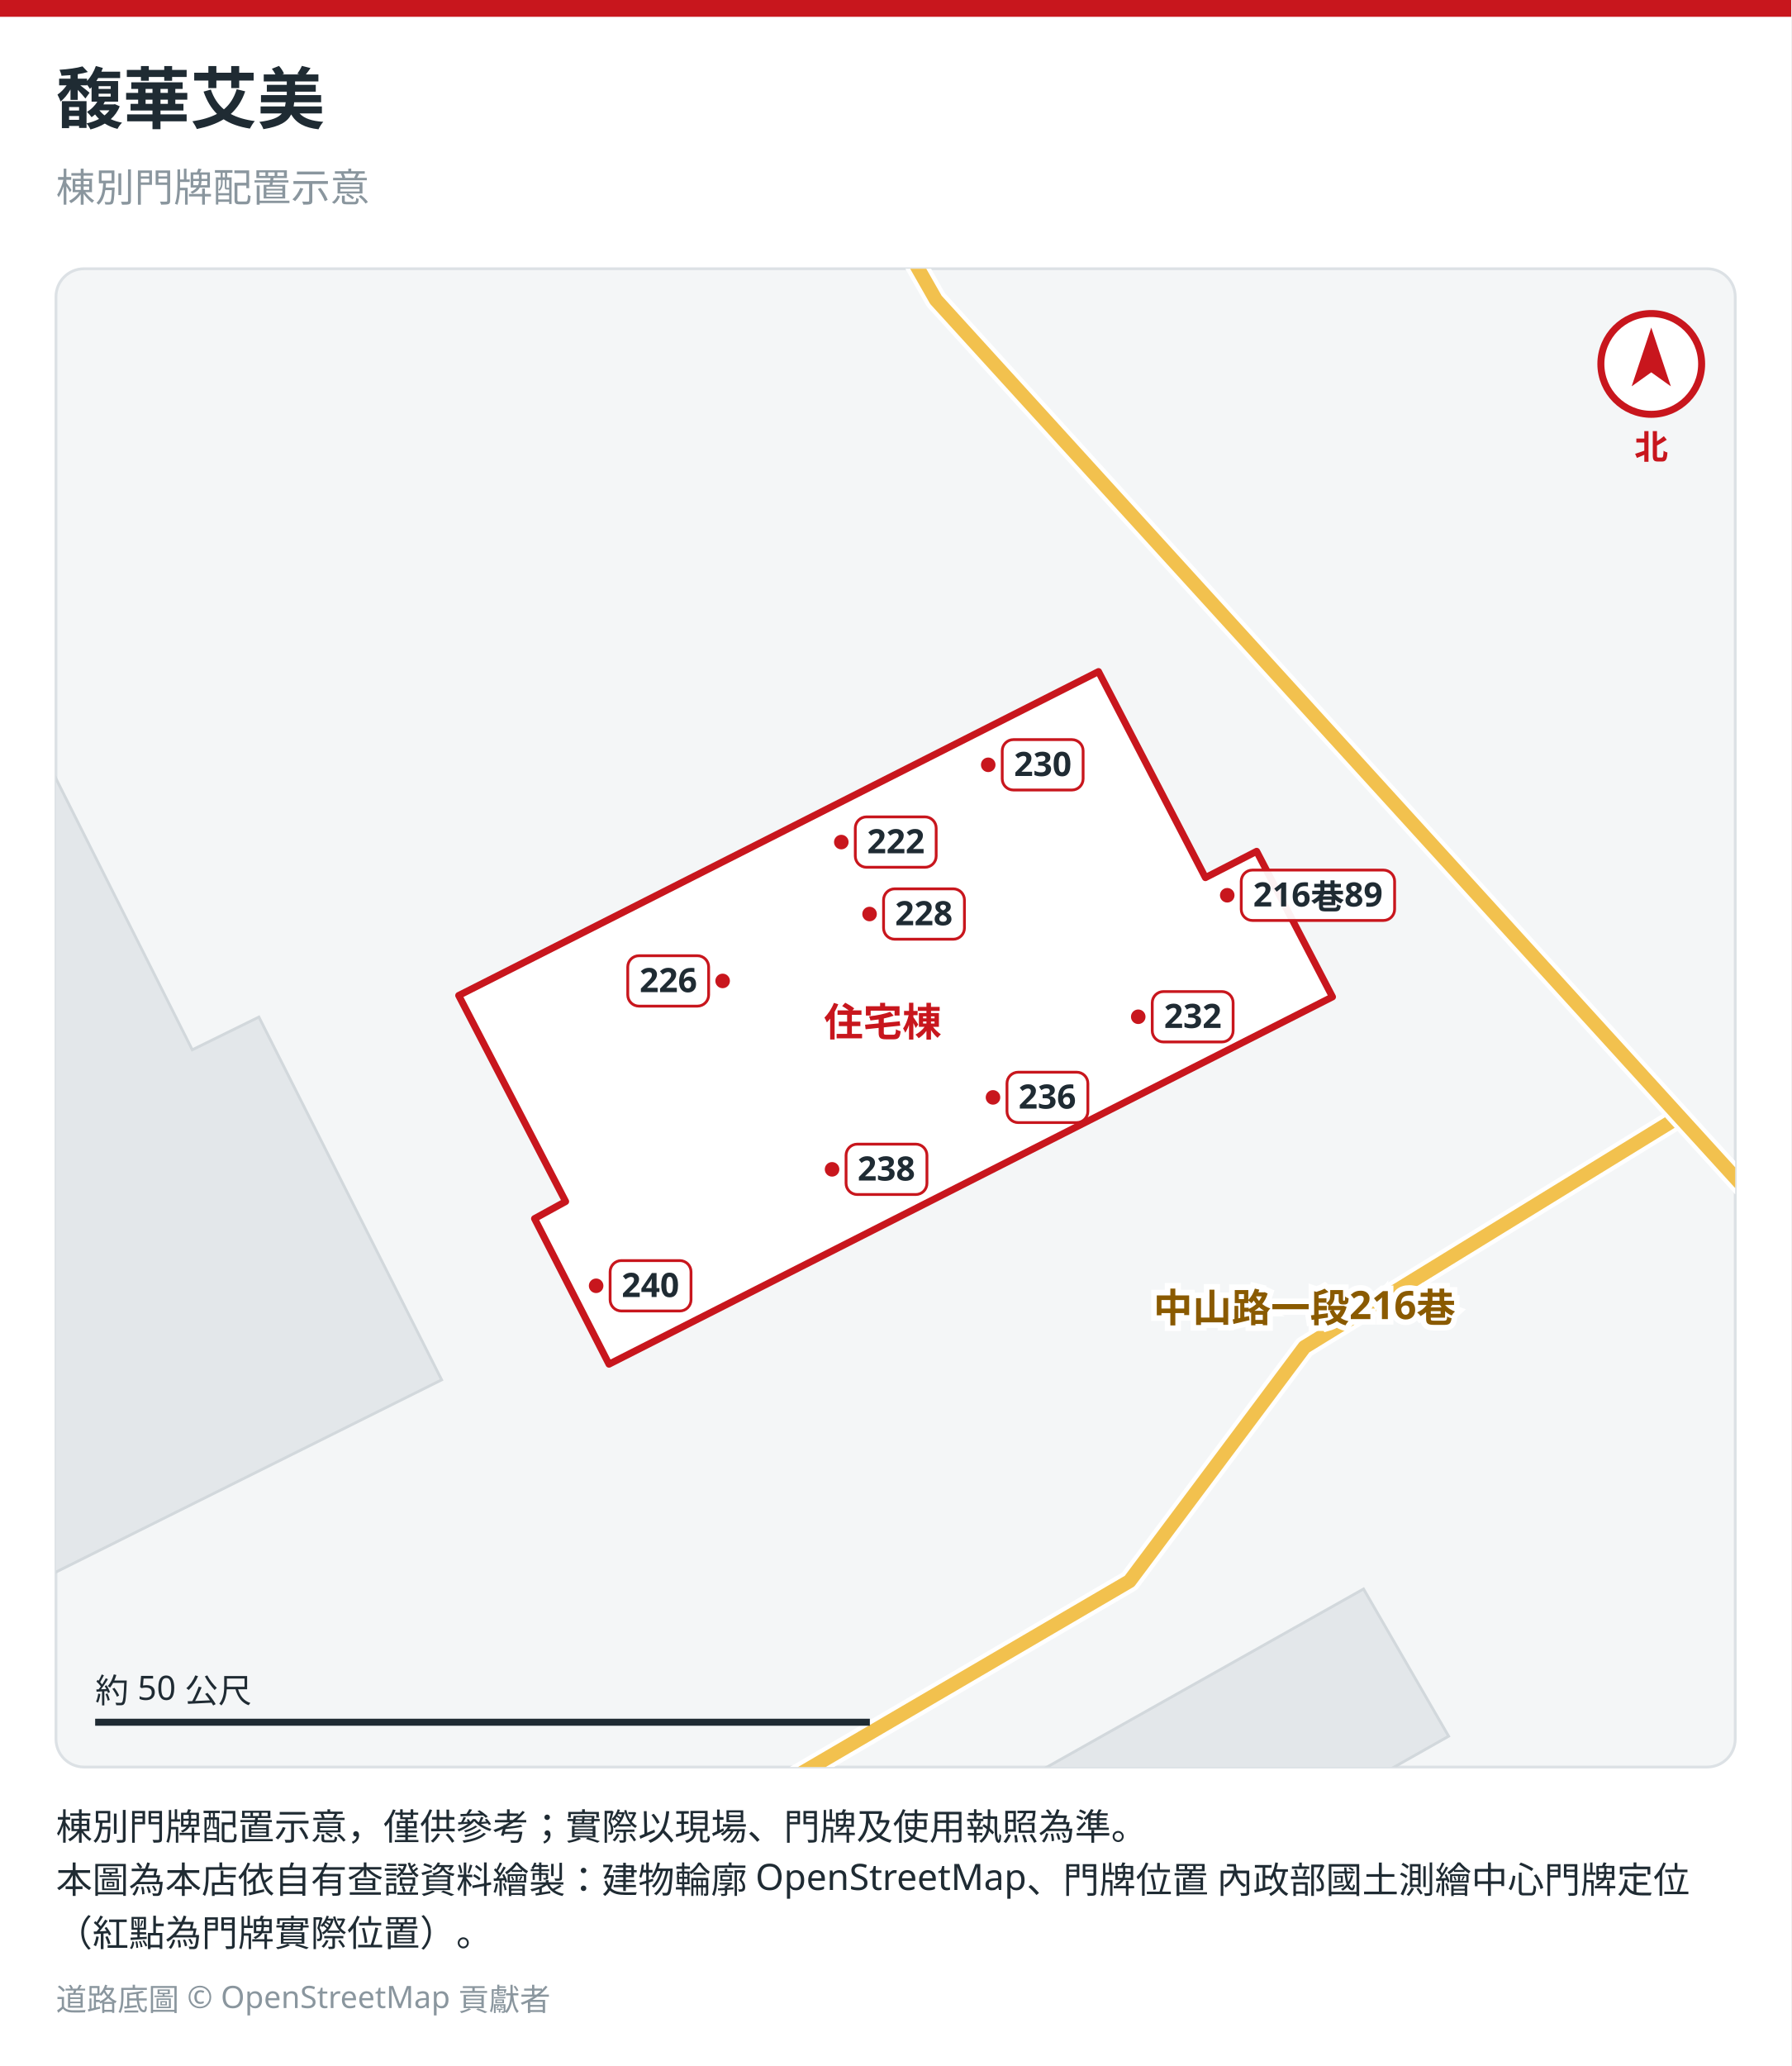
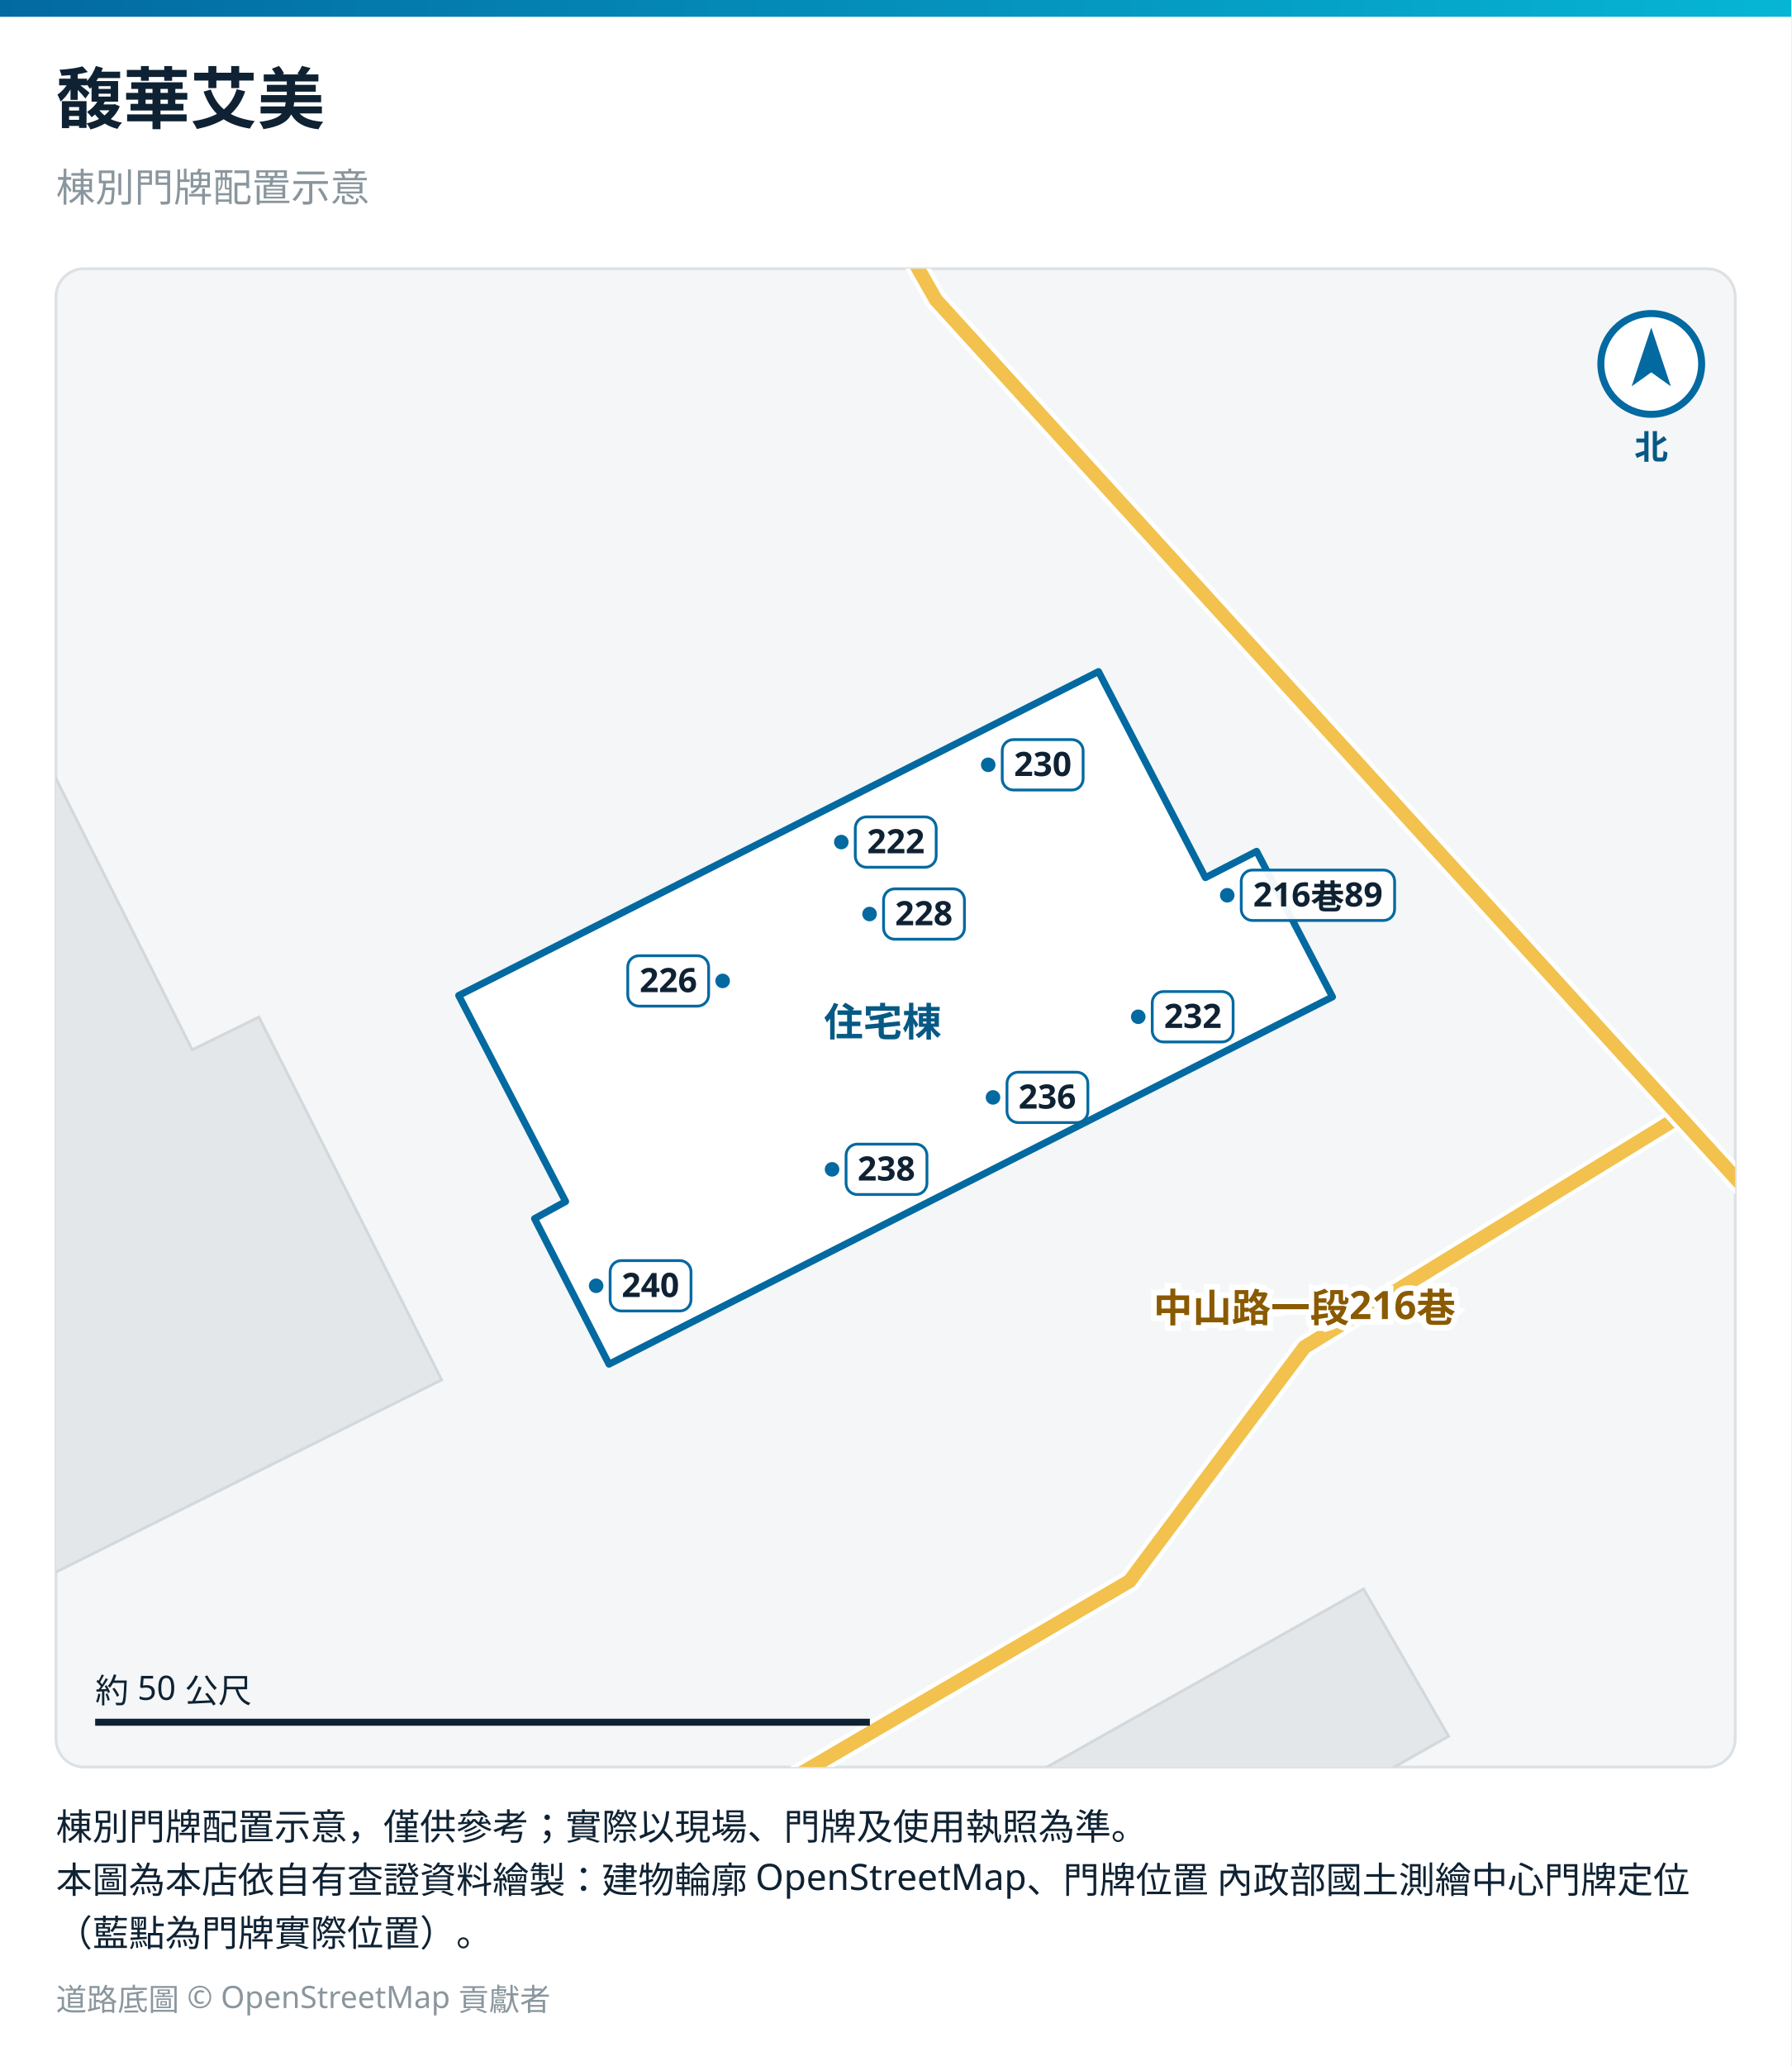
<svg xmlns="http://www.w3.org/2000/svg" viewBox="0 0 640 738" preserveAspectRatio="xMidYMin meet" style="width:100%;height:auto;max-width:1280px" font-family="Noto Sans TC, Microsoft JhengHei, PingFang TC, sans-serif">
+   <defs>
+     <linearGradient id="band" x1="0" x2="1" y1="0" y2="0">
+       <stop offset="0" stop-color="#0369A1" />
+       <stop offset="1" stop-color="#06B6D4" />
+     </linearGradient>
+   </defs>
  <rect width="100%" height="100%" fill="#FFFFFF" />
-   <rect width="100%" height="6" fill="#C8161D" />
-   <text x="20" y="44" font-size="24" font-weight="700" fill="#1F2B33">馥華艾美</text>
+   <rect width="100%" height="6" fill="url(#band)" />
+   <text x="20" y="44" font-size="24" font-weight="700" fill="#0F2233">馥華艾美</text>
  <text x="20" y="72" font-size="14" fill="#8A969E">棟別門牌配置示意</text>
  <defs>
    <clipPath id="c">
      <rect x="20.0" y="96.0" width="600.0" height="535.2" rx="10" />
    </clipPath>
  </defs>
  <rect x="20.0" y="96.0" width="600.0" height="535.2" rx="10" fill="#F4F6F7" stroke="#DCE1E5" />
  <g clip-path="url(#c)">
    <path d="M99.2,801.7 L127.9,868.7 L281.8,802.8 L253.0,736.4 Z" fill="#E3E7EA" stroke="#D2D8DC" stroke-width="1" />
    <path d="M302.3,671.6 L332.7,724.8 L517.6,620.2 L487.2,567.6 Z" fill="#E3E7EA" stroke="#D2D8DC" stroke-width="1" />
    <path d="M669.3,-115.4 L699.2,-95.0 L757.3,-178.5 L859.1,-108.8 L958.2,-41.3 L973.1,-31.3 L804.9,211.7 L598.4,71.1 L555.8,0.2 L606.2,-70.1 Z" fill="#E3E7EA" stroke="#D2D8DC" stroke-width="1" />
    <path d="M618.3,-128.7 L565.2,-102.2 L519.3,-193.5 L572.4,-220.1 Z" fill="#E3E7EA" stroke="#D2D8DC" stroke-width="1" />
    <path d="M-221.9,227.2 L-49.2,141.4 L-30.4,177.9 L68.7,375.0 L92.5,363.3 L157.8,492.9 L-38.7,590.8 L-104.0,461.3 L-203.6,263.7 Z" fill="#E3E7EA" stroke="#D2D8DC" stroke-width="1" />
    <path d="M-319.3,153.0 L-218.6,321.8 L-220.8,385.5 L15.0,768.5 L61.0,765.2 L403.6,564.8 L466.1,481.2 L598.4,399.9" fill="none" stroke="#FFFFFF" stroke-width="8" stroke-linecap="round" stroke-linejoin="round" />
    <path d="M-319.3,153.0 L-218.6,321.8 L-220.8,385.5 L15.0,768.5 L61.0,765.2 L403.6,564.8 L466.1,481.2 L598.4,399.9" fill="none" stroke="#F2C14E" stroke-width="5" stroke-linecap="round" stroke-linejoin="round" />
    <path d="M206.5,-117.7 L334.4,107.1 L633.3,435.3" fill="none" stroke="#FFFFFF" stroke-width="8" stroke-linecap="round" stroke-linejoin="round" />
    <path d="M206.5,-117.7 L334.4,107.1 L633.3,435.3" fill="none" stroke="#F2C14E" stroke-width="5" stroke-linecap="round" stroke-linejoin="round" />
-     <path d="M163.9,355.6 L392.5,239.9 L430.7,313.5 L449.0,304.1 L476.1,356.1 L217.6,487.3 L191.0,435.3 L202.1,429.2 Z" fill="#FFFFFF" stroke="#C8161D" stroke-width="2.5" stroke-linejoin="round" />
+     <path d="M163.9,355.6 L392.5,239.9 L430.7,313.5 L449.0,304.1 L476.1,356.1 L217.6,487.3 L191.0,435.3 L202.1,429.2 Z" fill="#FFFFFF" stroke="#0369A1" stroke-width="2.5" stroke-linejoin="round" />
  </g>
  <text x="466.1" y="472.2" font-size="14" font-weight="700" fill="#8A5A00" text-anchor="middle" stroke="#FFFFFF" stroke-width="4" paint-order="stroke">中山路一段216巷</text>
-   <text x="315.4" y="370.1" font-size="14" font-weight="700" fill="#C8161D" text-anchor="middle" stroke="#FFFFFF" stroke-width="4" paint-order="stroke">住宅棟</text>
-   <circle cx="213.0" cy="459.3" r="3.2" fill="#C8161D" stroke="#FFFFFF" stroke-width="1.2" />
-   <circle cx="258.2" cy="350.4" r="3.2" fill="#C8161D" stroke="#FFFFFF" stroke-width="1.2" />
-   <circle cx="297.3" cy="417.7" r="3.2" fill="#C8161D" stroke="#FFFFFF" stroke-width="1.2" />
-   <circle cx="300.6" cy="300.8" r="3.2" fill="#C8161D" stroke="#FFFFFF" stroke-width="1.2" />
-   <circle cx="310.7" cy="326.5" r="3.2" fill="#C8161D" stroke="#FFFFFF" stroke-width="1.2" />
-   <circle cx="353.1" cy="273.2" r="3.2" fill="#C8161D" stroke="#FFFFFF" stroke-width="1.2" />
-   <circle cx="354.8" cy="392.0" r="3.2" fill="#C8161D" stroke="#FFFFFF" stroke-width="1.2" />
-   <circle cx="406.7" cy="363.2" r="3.2" fill="#C8161D" stroke="#FFFFFF" stroke-width="1.2" />
-   <circle cx="438.5" cy="319.8" r="3.2" fill="#C8161D" stroke="#FFFFFF" stroke-width="1.2" />
-   <rect x="218.0" y="450.3" width="28.9" height="18.0" rx="4" fill="#FFFFFF" fill-opacity="0.94" stroke="#C8161D" stroke-width="1" />
-   <text x="232.4" y="463.3" font-size="12" font-weight="700" fill="#1F2B33" text-anchor="middle">240</text>
-   <rect x="224.3" y="341.4" width="28.9" height="18.0" rx="4" fill="#FFFFFF" fill-opacity="0.94" stroke="#C8161D" stroke-width="1" />
-   <text x="238.8" y="354.4" font-size="12" font-weight="700" fill="#1F2B33" text-anchor="middle">226</text>
-   <rect x="302.3" y="408.7" width="28.9" height="18.0" rx="4" fill="#FFFFFF" fill-opacity="0.94" stroke="#C8161D" stroke-width="1" />
-   <text x="316.7" y="421.7" font-size="12" font-weight="700" fill="#1F2B33" text-anchor="middle">238</text>
-   <rect x="305.6" y="291.8" width="28.9" height="18.0" rx="4" fill="#FFFFFF" fill-opacity="0.94" stroke="#C8161D" stroke-width="1" />
-   <text x="320.1" y="304.8" font-size="12" font-weight="700" fill="#1F2B33" text-anchor="middle">222</text>
-   <rect x="315.7" y="317.5" width="28.9" height="18.0" rx="4" fill="#FFFFFF" fill-opacity="0.94" stroke="#C8161D" stroke-width="1" />
-   <text x="330.1" y="330.5" font-size="12" font-weight="700" fill="#1F2B33" text-anchor="middle">228</text>
-   <rect x="358.1" y="264.2" width="28.9" height="18.0" rx="4" fill="#FFFFFF" fill-opacity="0.94" stroke="#C8161D" stroke-width="1" />
-   <text x="372.6" y="277.2" font-size="12" font-weight="700" fill="#1F2B33" text-anchor="middle">230</text>
-   <rect x="359.8" y="383.0" width="28.9" height="18.0" rx="4" fill="#FFFFFF" fill-opacity="0.94" stroke="#C8161D" stroke-width="1" />
-   <text x="374.2" y="396.0" font-size="12" font-weight="700" fill="#1F2B33" text-anchor="middle">236</text>
-   <rect x="411.7" y="354.2" width="28.9" height="18.0" rx="4" fill="#FFFFFF" fill-opacity="0.94" stroke="#C8161D" stroke-width="1" />
-   <text x="426.2" y="367.2" font-size="12" font-weight="700" fill="#1F2B33" text-anchor="middle">232</text>
-   <rect x="443.5" y="310.8" width="54.8" height="18.0" rx="4" fill="#FFFFFF" fill-opacity="0.94" stroke="#C8161D" stroke-width="1" />
-   <text x="470.9" y="323.8" font-size="12" font-weight="700" fill="#1F2B33" text-anchor="middle">216巷89</text>
-   <circle cx="590.0" cy="130.0" r="18" fill="#FFFFFF" stroke="#C8161D" stroke-width="2.5" />
-   <path d="M590.0,117.0 L597.0,138.0 L590.0,133.0 L583.0,138.0 Z" fill="#C8161D" />
-   <text x="590.0" y="164.0" font-size="12" font-weight="700" fill="#C8161D" text-anchor="middle">北</text>
-   <line x1="34.0" y1="615.2" x2="310.8" y2="615.2" stroke="#1F2B33" stroke-width="2.5" />
-   <text x="34.0" y="608.2" font-size="12" fill="#1F2B33">約 50 公尺</text>
-   <text x="20" y="657.2" font-size="13" fill="#1F2B33">棟別門牌配置示意，僅供參考；實際以現場、門牌及使用執照為準。</text>
-   <text x="20" y="676.2" font-size="13" fill="#1F2B33">本圖為本店依自有查證資料繪製：建物輪廓 OpenStreetMap、門牌位置 內政部國土測繪中心門牌定位</text>
-   <text x="20" y="695.2" font-size="13" fill="#1F2B33">（紅點為門牌實際位置）。</text>
+   <text x="315.4" y="370.1" font-size="14" font-weight="700" fill="#075985" text-anchor="middle" stroke="#FFFFFF" stroke-width="4" paint-order="stroke">住宅棟</text>
+   <circle cx="213.0" cy="459.3" r="3.2" fill="#0369A1" stroke="#FFFFFF" stroke-width="1.2" />
+   <circle cx="258.2" cy="350.4" r="3.2" fill="#0369A1" stroke="#FFFFFF" stroke-width="1.2" />
+   <circle cx="297.3" cy="417.7" r="3.2" fill="#0369A1" stroke="#FFFFFF" stroke-width="1.2" />
+   <circle cx="300.6" cy="300.8" r="3.2" fill="#0369A1" stroke="#FFFFFF" stroke-width="1.2" />
+   <circle cx="310.7" cy="326.5" r="3.2" fill="#0369A1" stroke="#FFFFFF" stroke-width="1.2" />
+   <circle cx="353.1" cy="273.2" r="3.2" fill="#0369A1" stroke="#FFFFFF" stroke-width="1.2" />
+   <circle cx="354.8" cy="392.0" r="3.2" fill="#0369A1" stroke="#FFFFFF" stroke-width="1.2" />
+   <circle cx="406.7" cy="363.2" r="3.2" fill="#0369A1" stroke="#FFFFFF" stroke-width="1.2" />
+   <circle cx="438.5" cy="319.8" r="3.2" fill="#0369A1" stroke="#FFFFFF" stroke-width="1.2" />
+   <rect x="218.0" y="450.3" width="28.9" height="18.0" rx="4" fill="#FFFFFF" fill-opacity="0.94" stroke="#0369A1" stroke-width="1" />
+   <text x="232.4" y="463.3" font-size="12" font-weight="700" fill="#0F2233" text-anchor="middle">240</text>
+   <rect x="224.3" y="341.4" width="28.9" height="18.0" rx="4" fill="#FFFFFF" fill-opacity="0.94" stroke="#0369A1" stroke-width="1" />
+   <text x="238.8" y="354.4" font-size="12" font-weight="700" fill="#0F2233" text-anchor="middle">226</text>
+   <rect x="302.3" y="408.7" width="28.9" height="18.0" rx="4" fill="#FFFFFF" fill-opacity="0.94" stroke="#0369A1" stroke-width="1" />
+   <text x="316.7" y="421.7" font-size="12" font-weight="700" fill="#0F2233" text-anchor="middle">238</text>
+   <rect x="305.6" y="291.8" width="28.9" height="18.0" rx="4" fill="#FFFFFF" fill-opacity="0.94" stroke="#0369A1" stroke-width="1" />
+   <text x="320.1" y="304.8" font-size="12" font-weight="700" fill="#0F2233" text-anchor="middle">222</text>
+   <rect x="315.7" y="317.5" width="28.9" height="18.0" rx="4" fill="#FFFFFF" fill-opacity="0.94" stroke="#0369A1" stroke-width="1" />
+   <text x="330.1" y="330.5" font-size="12" font-weight="700" fill="#0F2233" text-anchor="middle">228</text>
+   <rect x="358.1" y="264.2" width="28.9" height="18.0" rx="4" fill="#FFFFFF" fill-opacity="0.94" stroke="#0369A1" stroke-width="1" />
+   <text x="372.6" y="277.2" font-size="12" font-weight="700" fill="#0F2233" text-anchor="middle">230</text>
+   <rect x="359.8" y="383.0" width="28.9" height="18.0" rx="4" fill="#FFFFFF" fill-opacity="0.94" stroke="#0369A1" stroke-width="1" />
+   <text x="374.2" y="396.0" font-size="12" font-weight="700" fill="#0F2233" text-anchor="middle">236</text>
+   <rect x="411.7" y="354.2" width="28.9" height="18.0" rx="4" fill="#FFFFFF" fill-opacity="0.94" stroke="#0369A1" stroke-width="1" />
+   <text x="426.2" y="367.2" font-size="12" font-weight="700" fill="#0F2233" text-anchor="middle">232</text>
+   <rect x="443.5" y="310.8" width="54.8" height="18.0" rx="4" fill="#FFFFFF" fill-opacity="0.94" stroke="#0369A1" stroke-width="1" />
+   <text x="470.9" y="323.8" font-size="12" font-weight="700" fill="#0F2233" text-anchor="middle">216巷89</text>
+   <circle cx="590.0" cy="130.0" r="18" fill="#FFFFFF" stroke="#0369A1" stroke-width="2.5" />
+   <path d="M590.0,117.0 L597.0,138.0 L590.0,133.0 L583.0,138.0 Z" fill="#0369A1" />
+   <text x="590.0" y="164.0" font-size="12" font-weight="700" fill="#075985" text-anchor="middle">北</text>
+   <line x1="34.0" y1="615.2" x2="310.8" y2="615.2" stroke="#0F2233" stroke-width="2.5" />
+   <text x="34.0" y="608.2" font-size="12" fill="#0F2233">約 50 公尺</text>
+   <text x="20" y="657.2" font-size="13" fill="#0F2233">棟別門牌配置示意，僅供參考；實際以現場、門牌及使用執照為準。</text>
+   <text x="20" y="676.2" font-size="13" fill="#0F2233">本圖為本店依自有查證資料繪製：建物輪廓 OpenStreetMap、門牌位置 內政部國土測繪中心門牌定位</text>
+   <text x="20" y="695.2" font-size="13" fill="#0F2233">（藍點為門牌實際位置）。</text>
  <text x="20" y="718.2" font-size="11" fill="#8A969E">道路底圖 © OpenStreetMap 貢獻者</text>
</svg>
